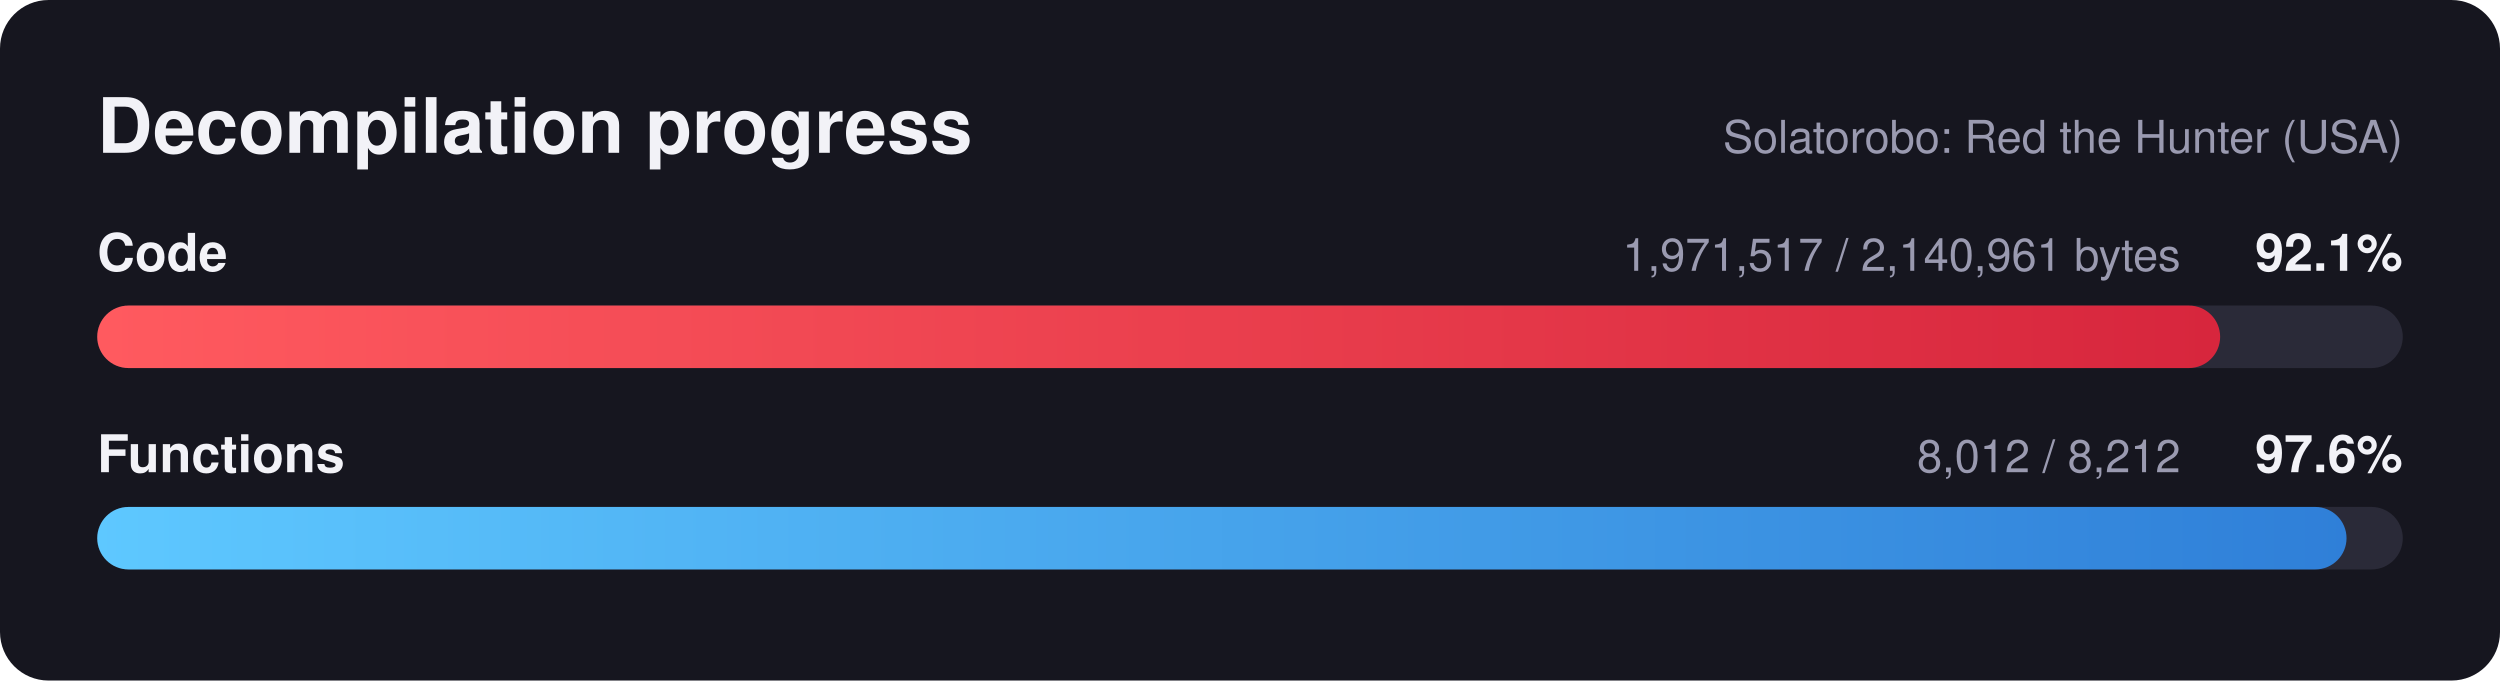
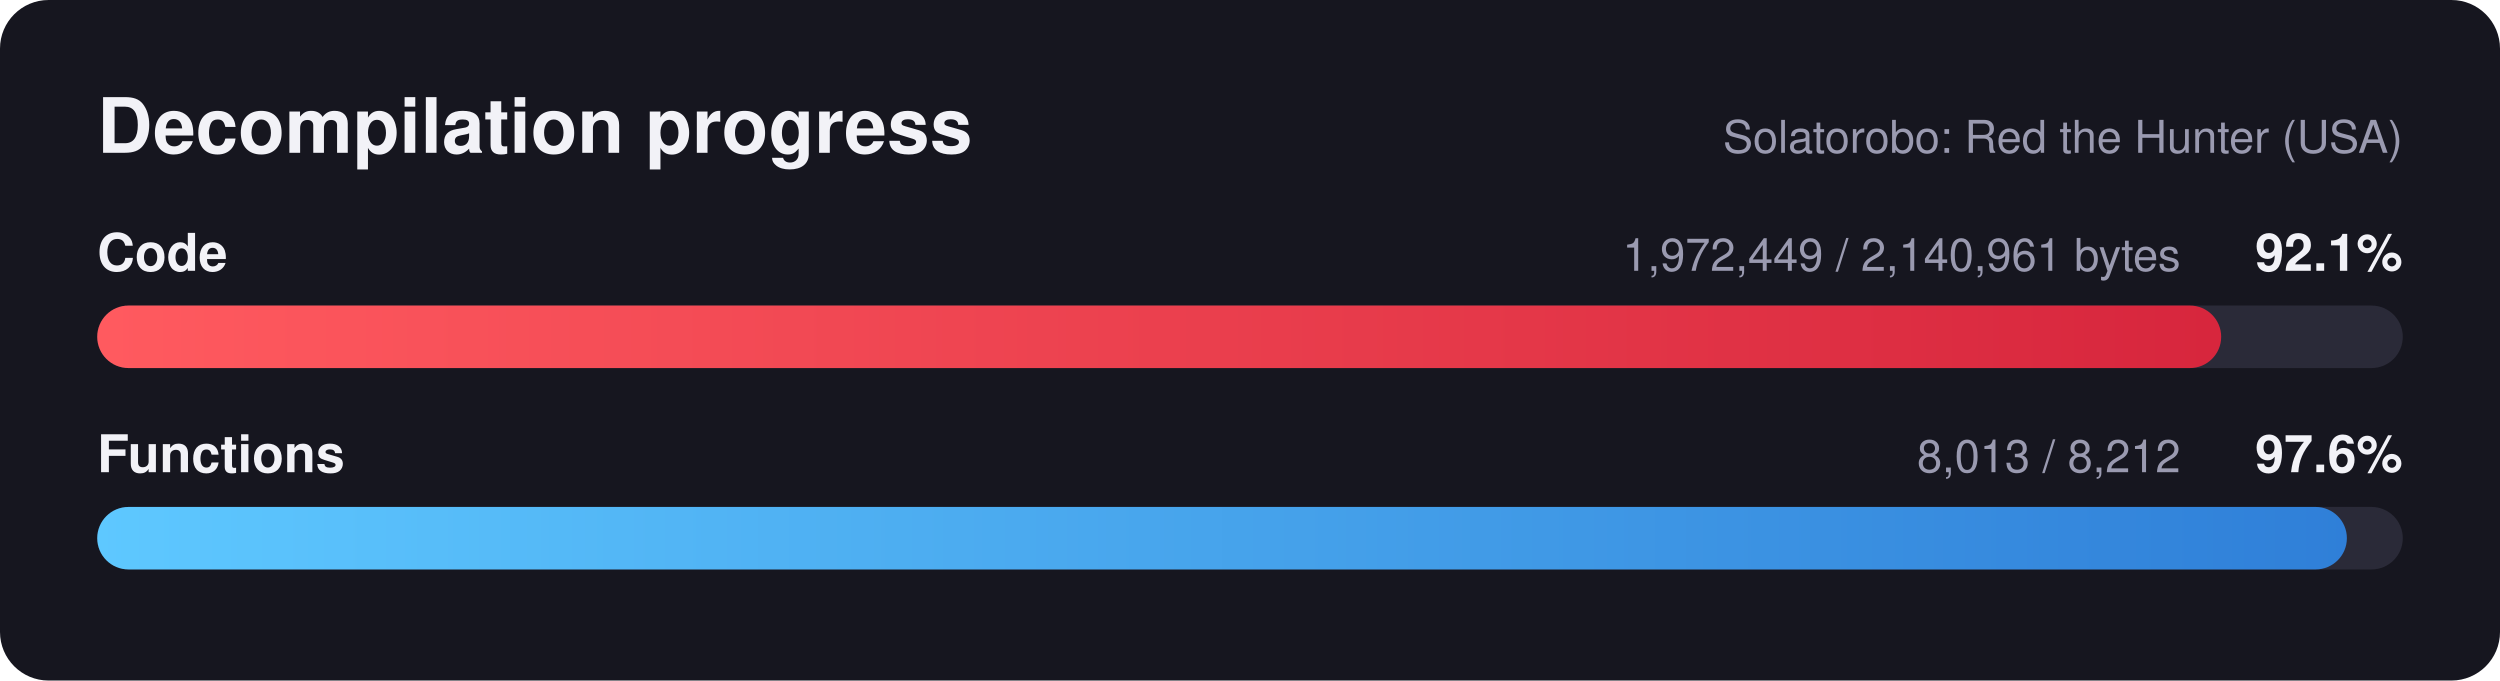
<svg xmlns="http://www.w3.org/2000/svg" width="720" height="196" viewBox="0 0 720 196" font-family="Segoe UI, Helvetica, Arial, sans-serif">
  <defs>
    <linearGradient id="red" x1="0" x2="1" y1="0" y2="0">
      <stop offset="0" stop-color="#ff5a5f" />
      <stop offset="1" stop-color="#d7263d" />
    </linearGradient>
    <linearGradient id="blue" x1="0" x2="1" y1="0" y2="0">
      <stop offset="0" stop-color="#5ec8ff" />
      <stop offset="1" stop-color="#2f7fd8" />
    </linearGradient>
  </defs>
  <rect width="720" height="196" rx="14" fill="#16161f" />
  <text x="28" y="44" fill="#f2f2f7" font-size="22" font-weight="700">Decompilation progress</text>
  <text x="692" y="44" fill="#9a9ab0" font-size="13" text-anchor="end">Solatorobo: Red the Hunter (USA)</text>
  <text x="28" y="78" fill="#f2f2f7" font-size="15" font-weight="600">Code</text>
  <text x="692" y="78" fill="#f2f2f7" font-size="15" font-weight="700" text-anchor="end">92.1%</text>
-   <text x="628" y="78" fill="#9a9ab0" font-size="13" text-anchor="end">1,971,517 / 2,140,961 bytes</text>
+   <text x="628" y="78" fill="#9a9ab0" font-size="13" text-anchor="end">1,972,449 / 2,140,961 bytes</text>
  <rect x="28" y="88" width="664" height="18" rx="9.0" fill="#2a2a38" />
-   <rect x="28" y="88" width="611.4" height="18" rx="9.0" fill="url(#red)" />
+   <rect x="28" y="88" width="611.7" height="18" rx="9.0" fill="url(#red)" />
  <text x="28" y="136" fill="#f2f2f7" font-size="15" font-weight="600">Functions</text>
  <text x="692" y="136" fill="#f2f2f7" font-size="15" font-weight="700" text-anchor="end">97.6%</text>
-   <text x="628" y="136" fill="#9a9ab0" font-size="13" text-anchor="end">8,012 / 8,212</text>
+   <text x="628" y="136" fill="#9a9ab0" font-size="13" text-anchor="end">8,013 / 8,212</text>
  <rect x="28" y="146" width="664" height="18" rx="9.0" fill="#2a2a38" />
-   <rect x="28" y="146" width="647.8" height="18" rx="9.0" fill="url(#blue)" />
+   <rect x="28" y="146" width="647.9" height="18" rx="9.0" fill="url(#blue)" />
</svg>
